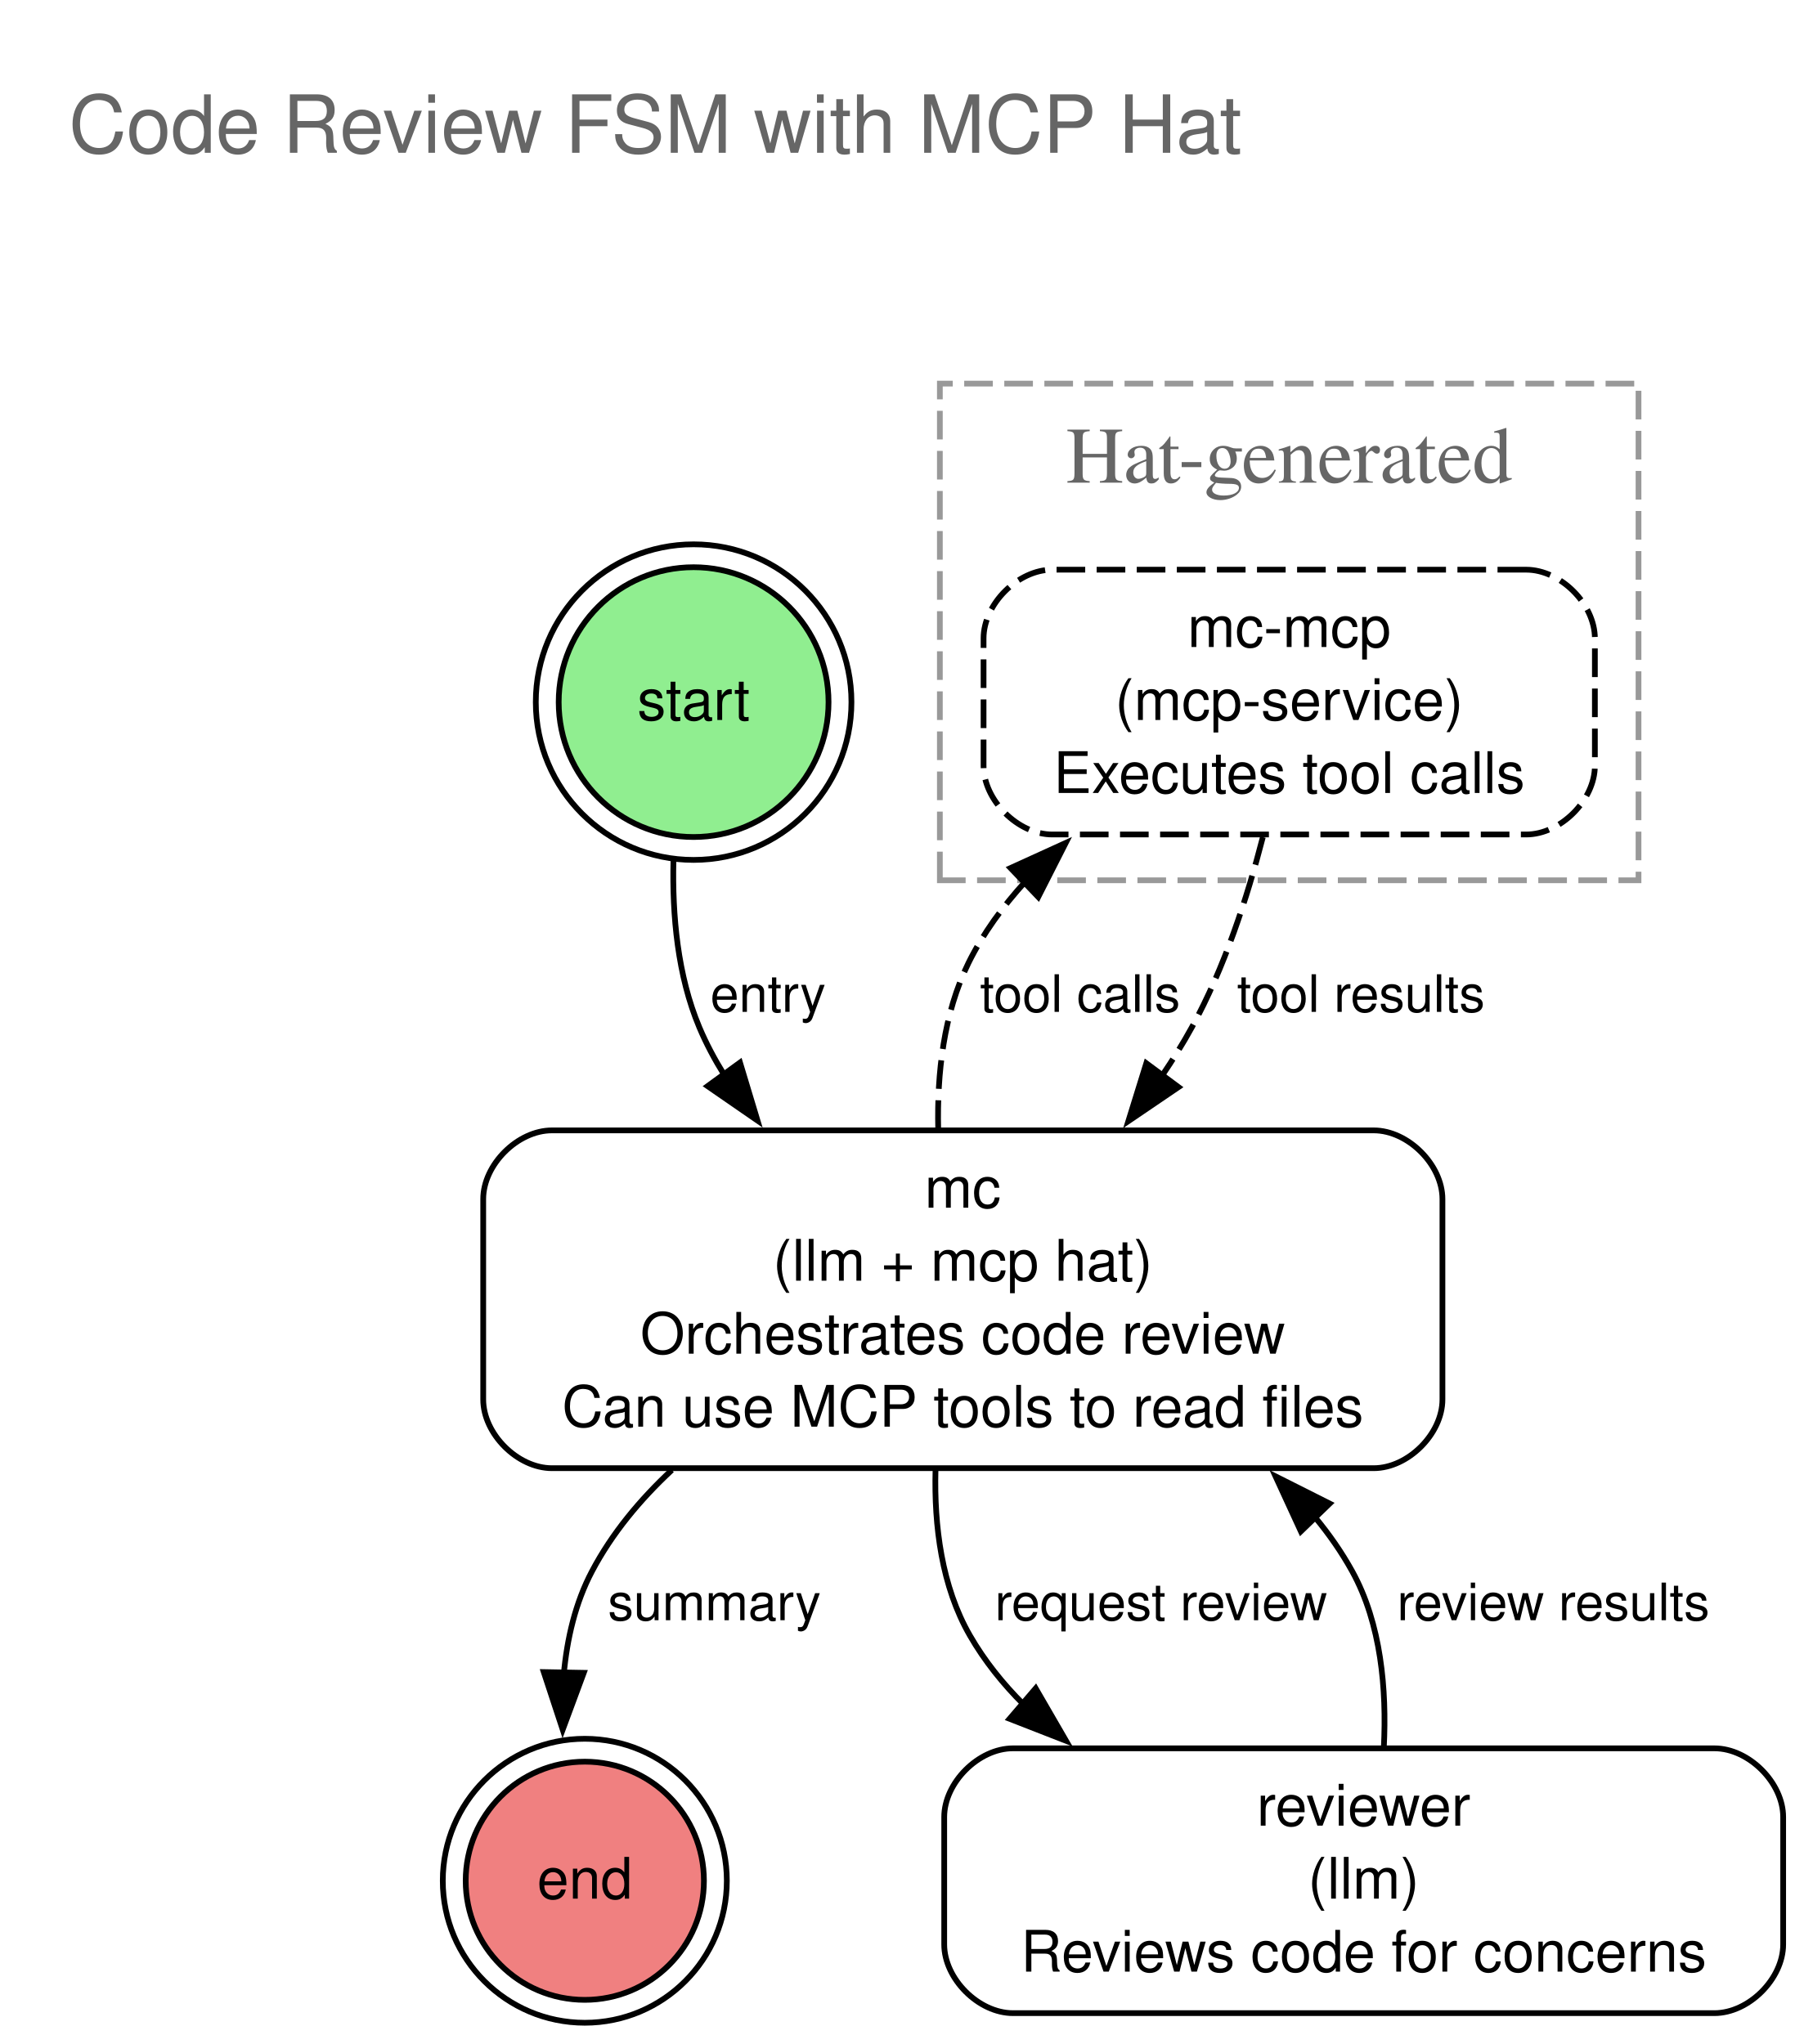
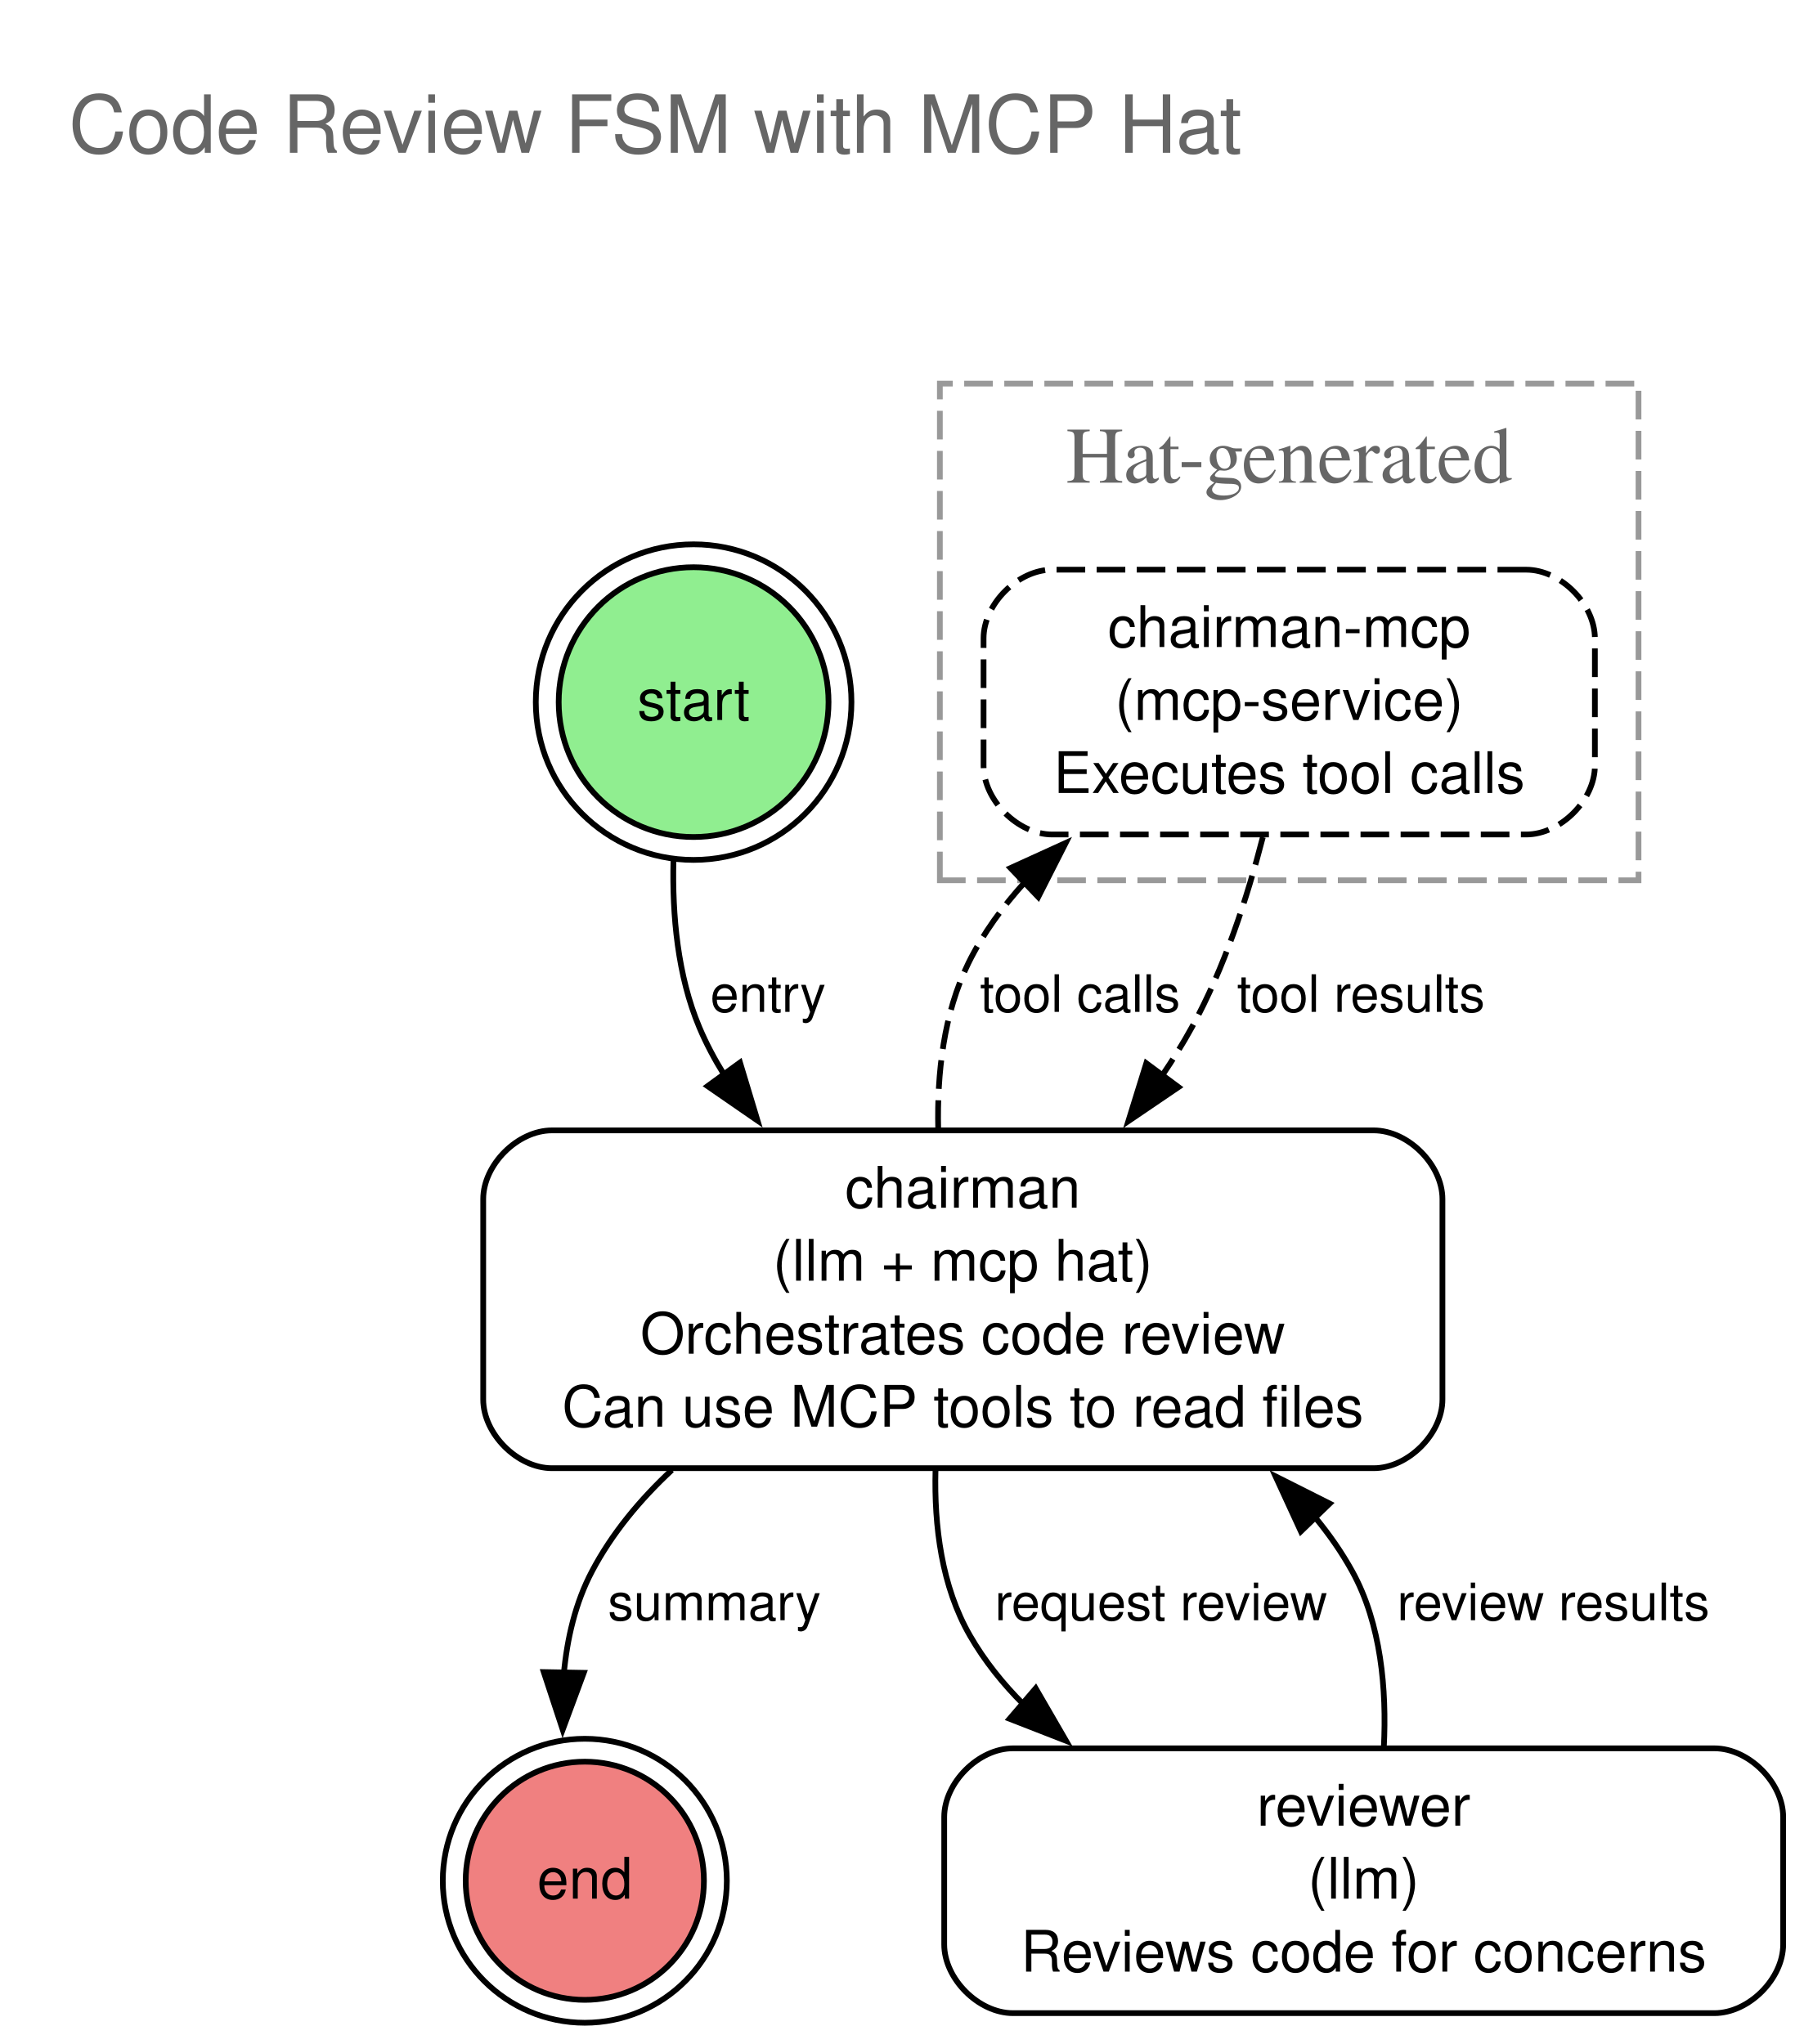
<svg xmlns="http://www.w3.org/2000/svg" width="315pt" height="357pt" viewBox="0.00 0.00 315.00 357.00">
  <g id="graph0" class="graph" transform="scale(1 1) rotate(0) translate(4 353.29)">
    <polygon fill="white" stroke="none" points="-4,4 -4,-353.29 311.38,-353.29 311.38,4 -4,4" />
    <g id="clust2" class="cluster">
      <polygon fill="none" stroke="#999999" stroke-dasharray="5,2" points="160.12,-199.54 160.12,-286.29 282.12,-286.29 282.12,-199.54 160.12,-199.54" />
      <text xml:space="preserve" text-anchor="middle" x="221.12" y="-268.99" font-family="Times,serif" font-size="14.00" fill="#666666">Hat-generated</text>
    </g>
    <g id="node1" class="node">
      <text xml:space="preserve" text-anchor="start" x="8" y="-326.61" font-family="Helvetica,sans-Serif" font-size="14.00" fill="#666666">Code Review FSM with MCP Hat</text>
    </g>
    <g id="node2" class="node">
      <ellipse fill="lightgreen" stroke="black" cx="117.12" cy="-230.66" rx="23.56" ry="23.56" />
      <ellipse fill="none" stroke="black" cx="117.12" cy="-230.66" rx="27.56" ry="27.56" />
      <text xml:space="preserve" text-anchor="middle" x="117.12" y="-227.54" font-family="Helvetica,sans-Serif" font-size="10.00">start</text>
    </g>
    <g id="node4" class="node">
      <path fill="none" stroke="black" d="M235.88,-155.86C235.88,-155.86 92.38,-155.86 92.38,-155.86 86.38,-155.86 80.38,-149.86 80.38,-143.86 80.38,-143.86 80.38,-108.86 80.38,-108.86 80.38,-102.86 86.38,-96.86 92.38,-96.86 92.38,-96.86 235.88,-96.86 235.88,-96.86 241.88,-96.86 247.88,-102.86 247.88,-108.86 247.88,-108.86 247.88,-143.86 247.88,-143.86 247.88,-149.86 241.88,-155.86 235.88,-155.86" />
-       <text xml:space="preserve" text-anchor="middle" x="164.12" y="-142.36" font-family="Helvetica,sans-Serif" font-size="10.00">mc</text>
+       <text xml:space="preserve" text-anchor="middle" x="164.12" y="-142.36" font-family="Helvetica,sans-Serif" font-size="10.00">chairman</text>
      <text xml:space="preserve" text-anchor="middle" x="164.12" y="-129.61" font-family="Helvetica,sans-Serif" font-size="10.00">(llm + mcp hat)</text>
      <text xml:space="preserve" text-anchor="middle" x="164.12" y="-116.86" font-family="Helvetica,sans-Serif" font-size="10.00">Orchestrates code review</text>
      <text xml:space="preserve" text-anchor="middle" x="164.12" y="-104.11" font-family="Helvetica,sans-Serif" font-size="10.00">Can use MCP tools to read files</text>
    </g>
    <g id="edge2" class="edge">
      <path fill="none" stroke="black" d="M113.6,-202.98C113.37,-193.46 114.32,-182.88 118.12,-173.86 119.32,-171.01 120.79,-168.25 122.45,-165.58" />
      <polygon fill="black" stroke="black" points="125.22,-167.71 128.28,-157.57 119.56,-163.59 125.22,-167.71" />
      <text xml:space="preserve" text-anchor="middle" x="130.12" y="-176.56" font-family="Helvetica,sans-Serif" font-size="9.00">entry</text>
    </g>
    <g id="node3" class="node">
      <ellipse fill="lightcoral" stroke="black" cx="98.12" cy="-24.8" rx="20.8" ry="20.8" />
      <ellipse fill="none" stroke="black" cx="98.12" cy="-24.8" rx="24.8" ry="24.8" />
      <text xml:space="preserve" text-anchor="middle" x="98.12" y="-21.68" font-family="Helvetica,sans-Serif" font-size="10.00">end</text>
    </g>
    <g id="edge5" class="edge">
      <path fill="none" stroke="black" d="M113.32,-96.54C107.76,-91.36 102.86,-85.47 99.38,-78.86 96.47,-73.36 95.01,-67.07 94.44,-60.79" />
      <polygon fill="black" stroke="black" points="97.94,-61.12 94.26,-51.19 90.95,-61.25 97.94,-61.12" />
      <text xml:space="preserve" text-anchor="middle" x="120.75" y="-70.31" font-family="Helvetica,sans-Serif" font-size="9.00">summary</text>
    </g>
    <g id="node5" class="node">
      <path fill="none" stroke="black" d="M295.38,-47.93C295.38,-47.93 172.88,-47.93 172.88,-47.93 166.88,-47.93 160.88,-41.93 160.88,-35.93 160.88,-35.93 160.88,-13.68 160.88,-13.68 160.88,-7.68 166.88,-1.68 172.88,-1.68 172.88,-1.68 295.38,-1.68 295.38,-1.68 301.38,-1.68 307.38,-7.68 307.38,-13.68 307.38,-13.68 307.38,-35.93 307.38,-35.93 307.38,-41.93 301.38,-47.93 295.38,-47.93" />
      <text xml:space="preserve" text-anchor="middle" x="234.12" y="-34.43" font-family="Helvetica,sans-Serif" font-size="10.00">reviewer</text>
      <text xml:space="preserve" text-anchor="middle" x="234.12" y="-21.68" font-family="Helvetica,sans-Serif" font-size="10.00">(llm)</text>
      <text xml:space="preserve" text-anchor="middle" x="234.12" y="-8.93" font-family="Helvetica,sans-Serif" font-size="10.00">Reviews code for concerns</text>
    </g>
    <g id="edge3" class="edge">
      <path fill="none" stroke="black" d="M159.36,-96.54C159.11,-86.79 160.42,-76.21 165.38,-67.61 167.92,-63.2 171.13,-59.2 174.76,-55.58" />
      <polygon fill="black" stroke="black" points="176.85,-58.41 182.16,-49.24 172.29,-53.09 176.85,-58.41" />
      <text xml:space="preserve" text-anchor="middle" x="198.75" y="-70.31" font-family="Helvetica,sans-Serif" font-size="9.00">request review</text>
    </g>
    <g id="node6" class="node">
      <path fill="none" stroke="black" stroke-dasharray="5,2" d="M262.5,-253.79C262.5,-253.79 179.75,-253.79 179.75,-253.79 173.75,-253.79 167.75,-247.79 167.75,-241.79 167.75,-241.79 167.75,-219.54 167.75,-219.54 167.75,-213.54 173.75,-207.54 179.75,-207.54 179.75,-207.54 262.5,-207.54 262.5,-207.54 268.5,-207.54 274.5,-213.54 274.5,-219.54 274.5,-219.54 274.5,-241.79 274.5,-241.79 274.5,-247.79 268.5,-253.79 262.5,-253.79" />
-       <text xml:space="preserve" text-anchor="middle" x="221.12" y="-240.29" font-family="Helvetica,sans-Serif" font-size="10.00">mc-mcp</text>
+       <text xml:space="preserve" text-anchor="middle" x="221.12" y="-240.29" font-family="Helvetica,sans-Serif" font-size="10.00">chairman-mcp</text>
      <text xml:space="preserve" text-anchor="middle" x="221.12" y="-227.54" font-family="Helvetica,sans-Serif" font-size="10.00">(mcp-service)</text>
      <text xml:space="preserve" text-anchor="middle" x="221.12" y="-214.79" font-family="Helvetica,sans-Serif" font-size="10.00">Executes tool calls</text>
    </g>
    <g id="edge6" class="edge">
      <path fill="none" stroke="black" stroke-dasharray="5,2" d="M159.83,-156.12C159.61,-165.76 160.78,-176.29 165.12,-185.11 167.67,-190.27 171.13,-195.02 175.08,-199.34" />
      <polygon fill="black" stroke="black" points="172.46,-201.68 182.1,-206.07 177.3,-196.62 172.46,-201.68" />
      <text xml:space="preserve" text-anchor="middle" x="184.62" y="-176.56" font-family="Helvetica,sans-Serif" font-size="9.00">tool calls</text>
    </g>
    <g id="edge4" class="edge">
      <path fill="none" stroke="black" d="M237.65,-48.17C238.15,-58.13 237.2,-69.66 232.12,-78.86 230.29,-82.17 228.11,-85.3 225.67,-88.25" />
      <polygon fill="black" stroke="black" points="223.16,-85.82 218.73,-95.44 228.19,-90.68 223.16,-85.82" />
      <text xml:space="preserve" text-anchor="middle" x="267.25" y="-70.31" font-family="Helvetica,sans-Serif" font-size="9.00">review results</text>
    </g>
    <g id="edge7" class="edge">
      <path fill="none" stroke="black" stroke-dasharray="5,2" d="M216.52,-207.08C213.81,-196.57 209.79,-184.15 204.12,-173.86 202.56,-171.01 200.8,-168.19 198.92,-165.42" />
      <polygon fill="black" stroke="black" points="201.79,-163.42 193.03,-157.47 196.17,-167.59 201.79,-163.42" />
      <text xml:space="preserve" text-anchor="middle" x="233.66" y="-176.56" font-family="Helvetica,sans-Serif" font-size="9.00">tool results</text>
    </g>
  </g>
</svg>
